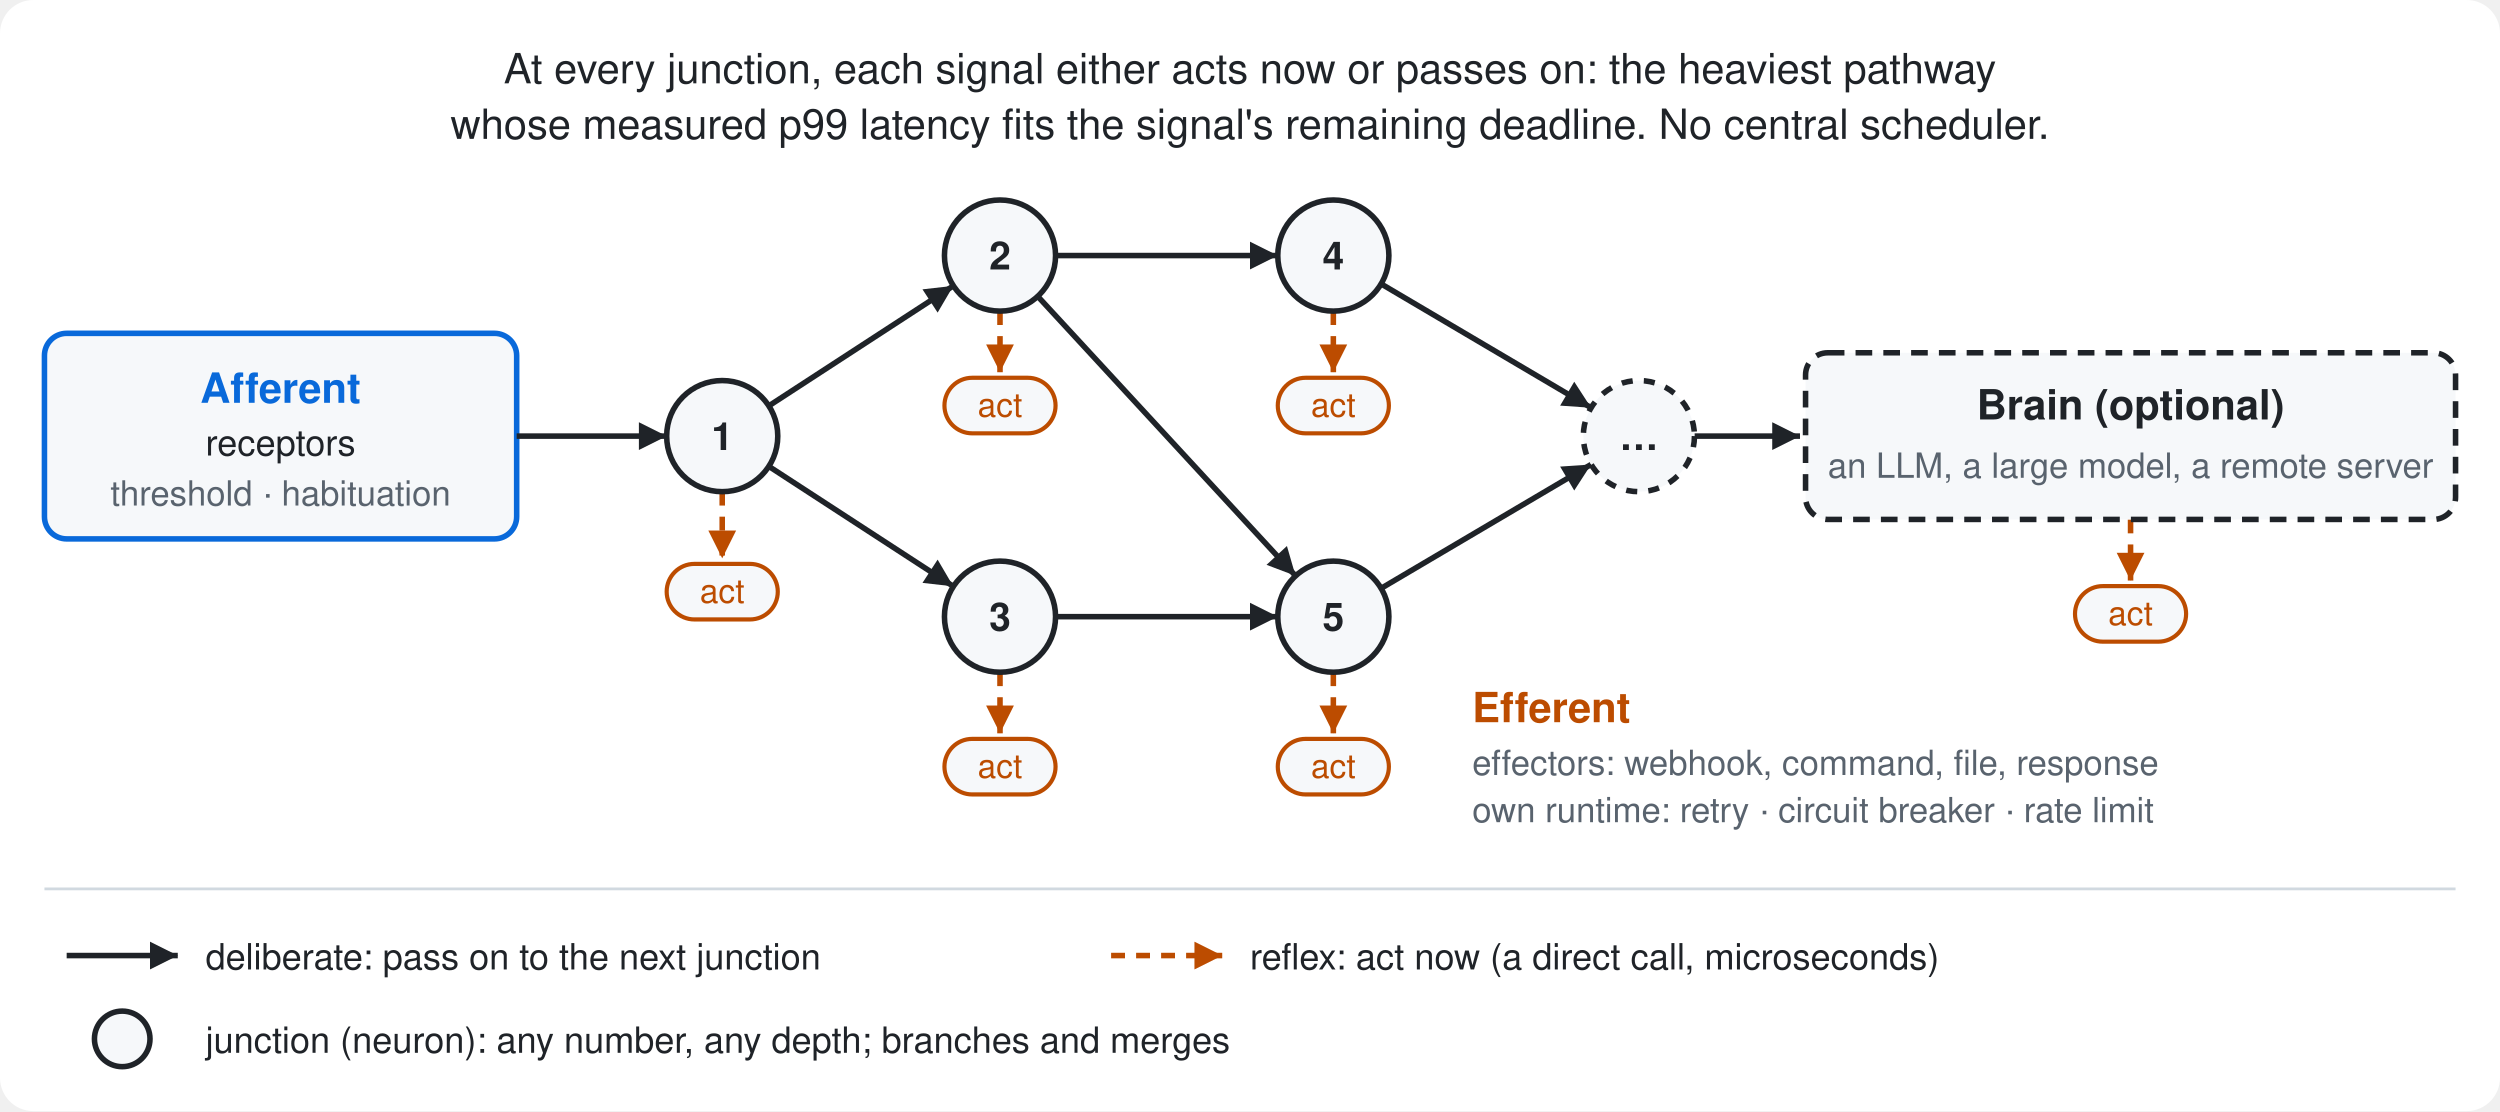
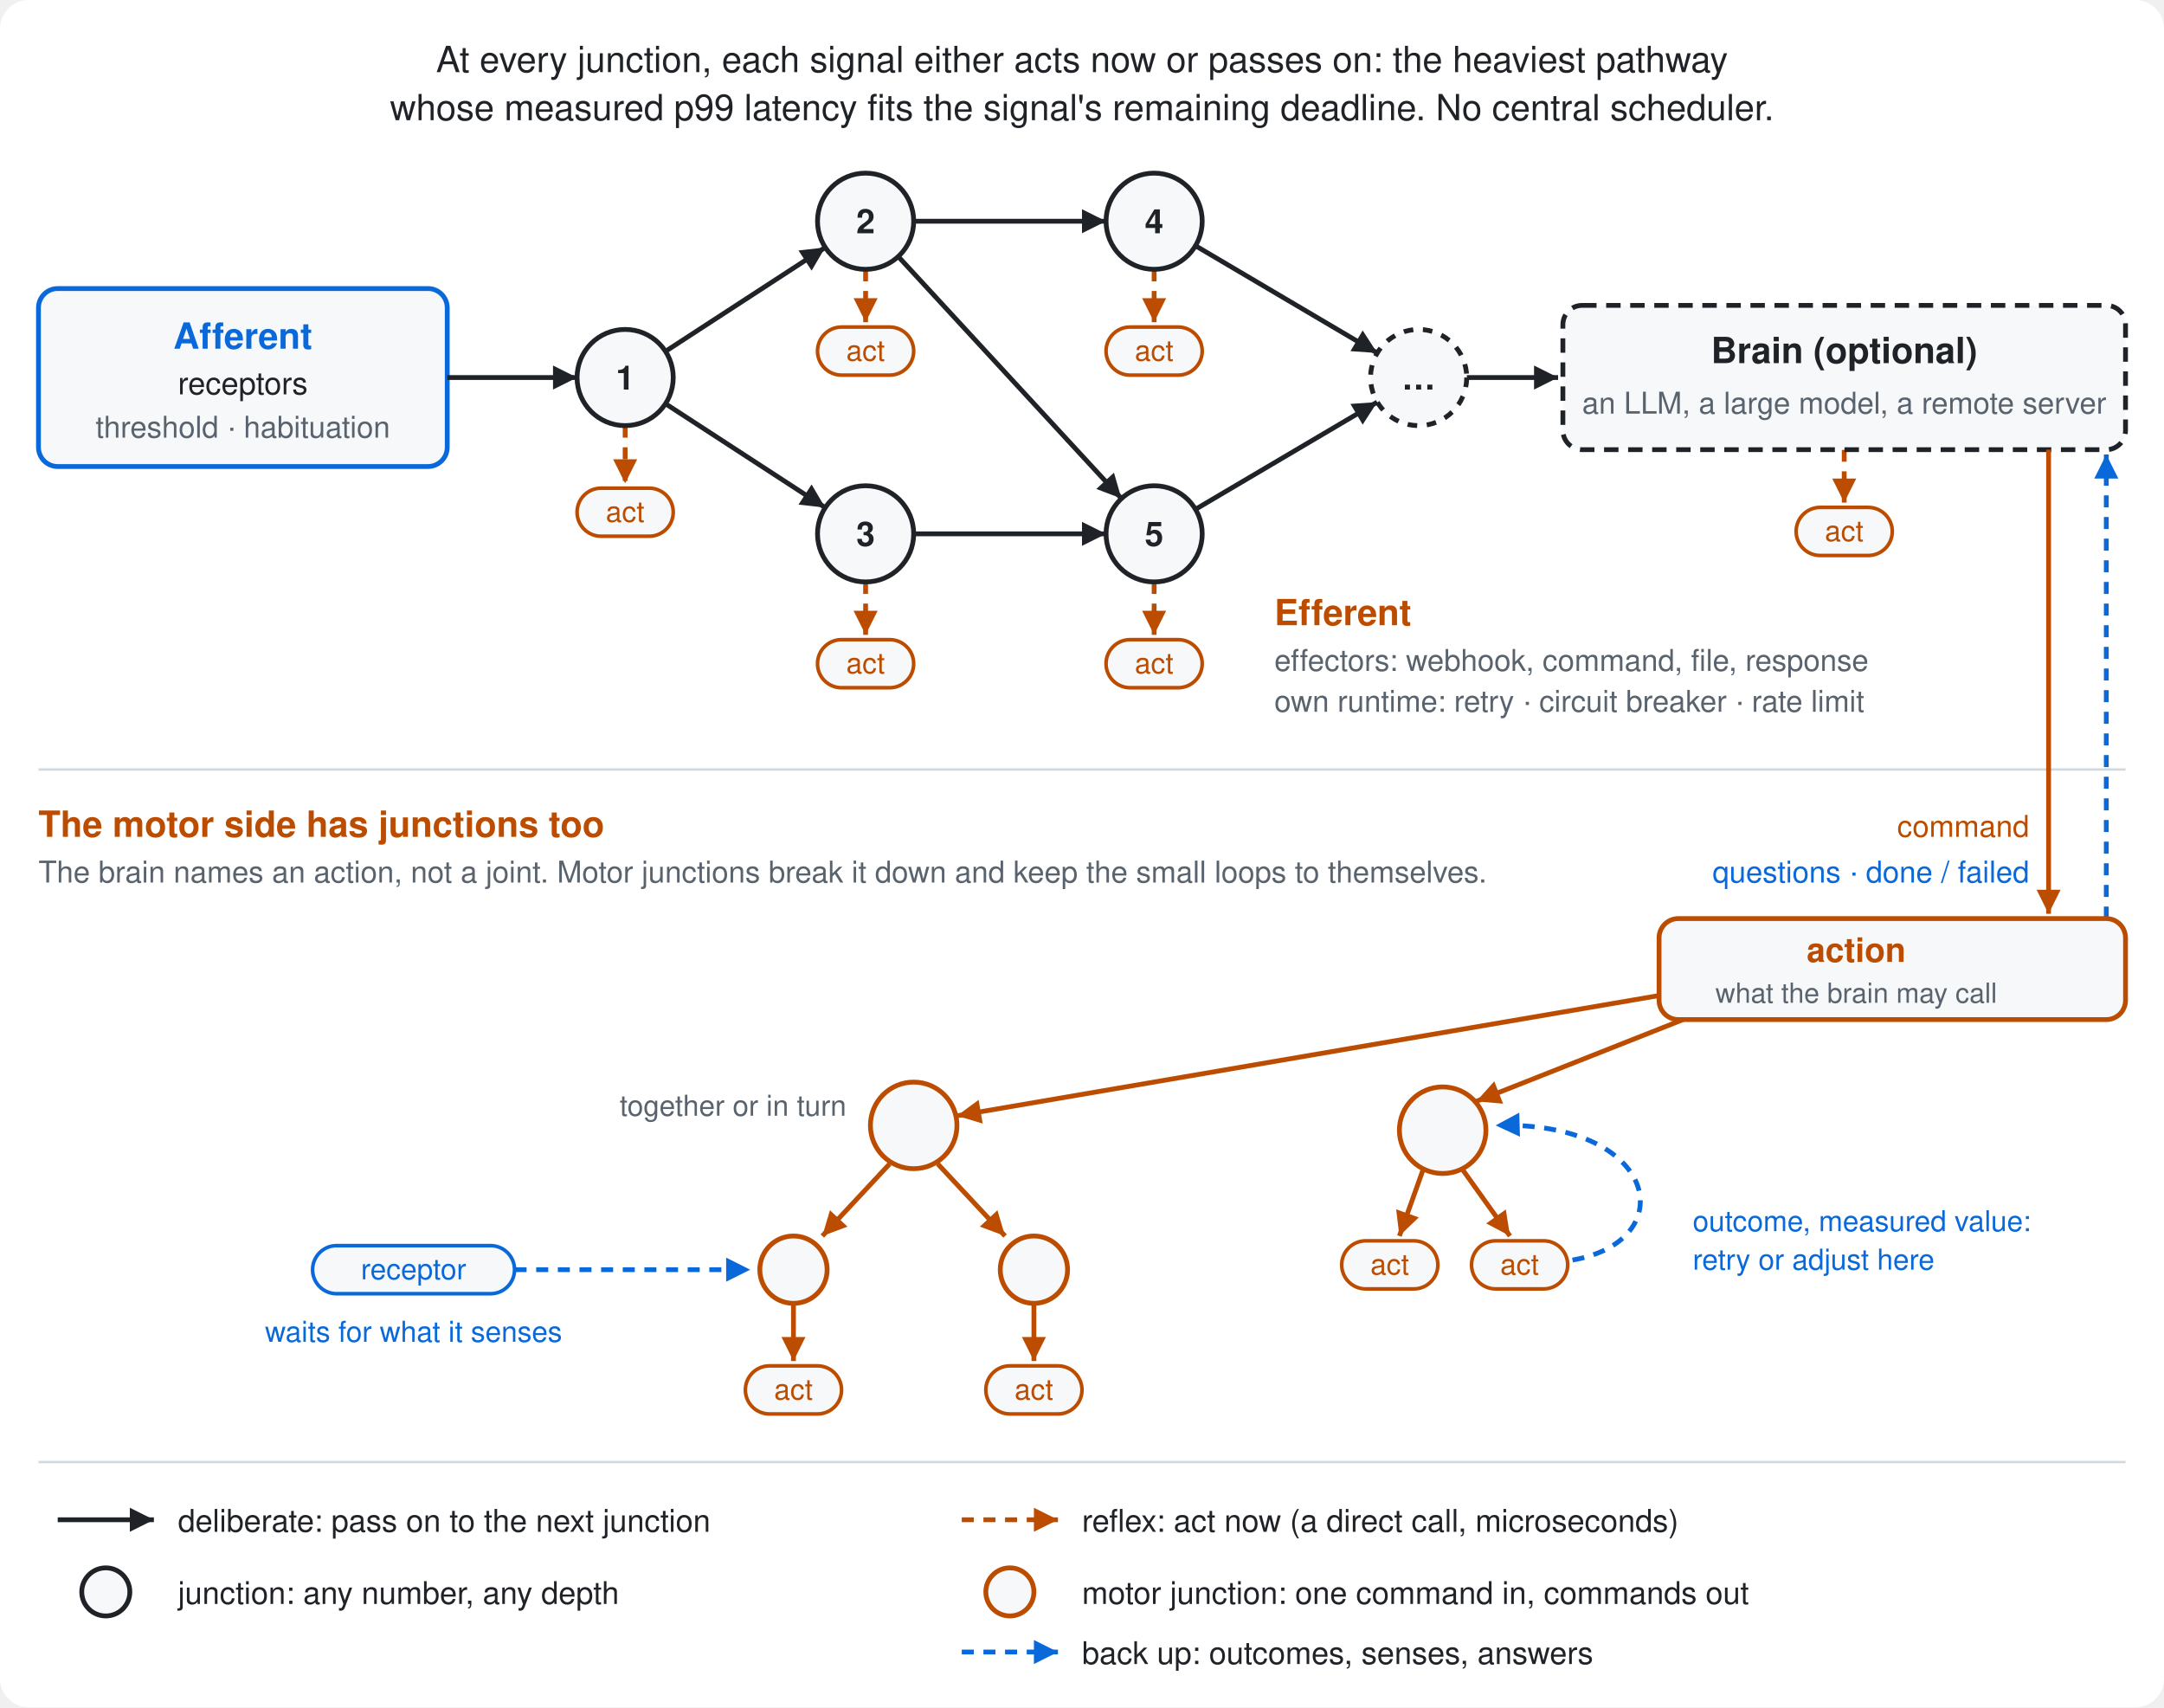
- <svg xmlns="http://www.w3.org/2000/svg" width="900" height="400" viewBox="0 0 900 400" font-family="-apple-system, 'Segoe UI', Helvetica, Arial, sans-serif" role="img" aria-labelledby="title desc">
+ <svg xmlns="http://www.w3.org/2000/svg" width="900" height="710" viewBox="0 0 900 710" font-family="-apple-system, 'Segoe UI', Helvetica, Arial, sans-serif" role="img" aria-labelledby="title desc">
  <defs>
    <marker id="arrow" viewBox="0 0 10 10" refX="10" refY="5" markerWidth="5" markerHeight="5" orient="auto-start-reverse">
      <path d="M0,0 L10,5 L0,10 z" fill="#1f2328" />
    </marker>
    <marker id="arrow-act" viewBox="0 0 10 10" refX="10" refY="5" markerWidth="5" markerHeight="5" orient="auto-start-reverse">
      <path d="M0,0 L10,5 L0,10 z" fill="#bc4c00" />
    </marker>
+     <marker id="arrow-back" viewBox="0 0 10 10" refX="10" refY="5" markerWidth="5" markerHeight="5" orient="auto-start-reverse">
+       <path d="M0,0 L10,5 L0,10 z" fill="#0969da" />
+     </marker>
  </defs>
-   <rect x="0" y="0" width="900" height="400" rx="12" fill="#ffffff" />
+   <rect x="0" y="0" width="900" height="710" rx="12" fill="#ffffff" />
  <text x="450" y="30" text-anchor="middle" font-size="15" fill="#1f2328">At every junction, each signal either acts now or passes on: the heaviest pathway</text>
  <text x="450" y="50" text-anchor="middle" font-size="15" fill="#1f2328">whose measured p99 latency fits the signal's remaining deadline. No central scheduler.</text>
  <g transform="translate(0,30)">
    <rect x="16" y="90" width="170" height="74" rx="8" fill="#f6f8fa" stroke="#0969da" stroke-width="2" />
    <text x="101" y="115" text-anchor="middle" font-size="15" font-weight="bold" fill="#0969da">Afferent</text>
    <text x="101" y="134" text-anchor="middle" font-size="13" fill="#1f2328">receptors</text>
    <text x="101" y="152" text-anchor="middle" font-size="12.5" fill="#59636e">threshold · habituation</text>
    <g stroke="#1f2328" stroke-width="2" fill="none" marker-end="url(#arrow)">
      <line x1="186" y1="127" x2="240" y2="127" />
      <line x1="276.8" y1="116.1" x2="343.2" y2="72.9" />
      <line x1="276.8" y1="137.9" x2="343.2" y2="181.1" />
      <line x1="380" y1="62" x2="460" y2="62" />
      <line x1="380" y1="192" x2="460" y2="192" />
      <line x1="373.6" y1="76.7" x2="466.4" y2="177.3" />
      <line x1="497.2" y1="72.2" x2="572.8" y2="116.8" />
      <line x1="497.2" y1="181.8" x2="572.8" y2="137.2" />
      <line x1="610" y1="127" x2="648" y2="127" />
    </g>
    <g stroke="#bc4c00" stroke-width="2" stroke-dasharray="5 4" fill="none" marker-end="url(#arrow-act)">
      <line x1="260" y1="147" x2="260" y2="171" />
      <line x1="360" y1="82" x2="360" y2="104" />
      <line x1="480" y1="82" x2="480" y2="104" />
      <line x1="360" y1="212" x2="360" y2="234" />
      <line x1="480" y1="212" x2="480" y2="234" />
      <line x1="767" y1="157" x2="767" y2="179" />
    </g>
    <g fill="#f6f8fa" stroke="#1f2328" stroke-width="2">
      <circle cx="260" cy="127" r="20" />
      <circle cx="360" cy="62" r="20" />
      <circle cx="360" cy="192" r="20" />
      <circle cx="480" cy="62" r="20" />
      <circle cx="480" cy="192" r="20" />
      <circle cx="590" cy="127" r="20" stroke-dasharray="4 4" />
    </g>
    <g font-size="14" font-weight="bold" text-anchor="middle" fill="#1f2328">
      <text x="260" y="132">1</text>
      <text x="360" y="67">2</text>
      <text x="360" y="197">3</text>
      <text x="480" y="67">4</text>
      <text x="480" y="197">5</text>
      <text x="590" y="132">…</text>
    </g>
    <rect x="650" y="97" width="234" height="60" rx="8" fill="#f6f8fa" stroke="#1f2328" stroke-width="2" stroke-dasharray="6 4" />
    <text x="767" y="121" text-anchor="middle" font-size="15" font-weight="bold" fill="#1f2328">Brain (optional)</text>
    <text x="767" y="142" text-anchor="middle" font-size="12.5" fill="#59636e">an LLM, a large model, a remote server</text>
    <g fill="#f6f8fa" stroke="#bc4c00" stroke-width="1.5">
      <rect x="240" y="173" width="40" height="20" rx="10" />
      <rect x="340" y="106" width="40" height="20" rx="10" />
      <rect x="460" y="106" width="40" height="20" rx="10" />
      <rect x="340" y="236" width="40" height="20" rx="10" />
      <rect x="460" y="236" width="40" height="20" rx="10" />
      <rect x="747" y="181" width="40" height="20" rx="10" />
    </g>
    <g font-size="12" text-anchor="middle" fill="#bc4c00">
      <text x="260" y="187">act</text>
      <text x="360" y="120">act</text>
      <text x="480" y="120">act</text>
      <text x="360" y="250">act</text>
      <text x="480" y="250">act</text>
      <text x="767" y="195">act</text>
    </g>
    <text x="530" y="230" font-size="15" font-weight="bold" fill="#bc4c00">Efferent</text>
    <text x="530" y="249" font-size="12.5" fill="#59636e">effectors: webhook, command, file, response</text>
    <text x="530" y="266" font-size="12.5" fill="#59636e">own runtime: retry · circuit breaker · rate limit</text>
    <line x1="16" y1="290" x2="884" y2="290" stroke="#d1d9e0" stroke-width="1" />
-     <line x1="24" y1="314" x2="64" y2="314" stroke="#1f2328" stroke-width="2" marker-end="url(#arrow)" />
-     <text x="74" y="319" font-size="13" fill="#1f2328">deliberate: pass on to the next junction</text>
-     <line x1="400" y1="314" x2="440" y2="314" stroke="#bc4c00" stroke-width="2" stroke-dasharray="5 4" marker-end="url(#arrow-act)" />
-     <text x="450" y="319" font-size="13" fill="#1f2328">reflex: act now (a direct call, microseconds)</text>
-     <circle cx="44" cy="344" r="10" fill="#f6f8fa" stroke="#1f2328" stroke-width="2" />
-     <text x="74" y="349" font-size="13" fill="#1f2328">junction (neuron): any number, any depth; branches and merges</text>
+     <text x="16" y="318" font-size="15" font-weight="bold" fill="#bc4c00">The motor side has junctions too</text>
+     <text x="16" y="337" font-size="12.5" fill="#59636e">The brain names an action, not a joint. Motor junctions break it down and keep the small loops to themselves.</text>
+     <text x="844" y="318" text-anchor="end" font-size="12.5" fill="#bc4c00">command</text>
+     <text x="844" y="337" text-anchor="end" font-size="12.5" fill="#0969da">questions · done / failed</text>
+     <line x1="852" y1="157" x2="852" y2="350" stroke="#bc4c00" stroke-width="2" marker-end="url(#arrow-act)" />
+     <line x1="876" y1="352" x2="876" y2="159" stroke="#0969da" stroke-width="2" stroke-dasharray="5 4" marker-end="url(#arrow-back)" />
+     <rect x="690" y="352" width="194" height="42" rx="8" fill="#f6f8fa" stroke="#bc4c00" stroke-width="2" />
+     <text x="772" y="370" text-anchor="middle" font-size="14" font-weight="bold" fill="#bc4c00">action</text>
+     <text x="772" y="387" text-anchor="middle" font-size="11.5" fill="#59636e">what the brain may call</text>
+     <g stroke="#bc4c00" stroke-width="2" fill="none" marker-end="url(#arrow-act)">
+       <line x1="700" y1="394" x2="614" y2="428" />
+       <line x1="690" y1="384" x2="398" y2="434" />
+       <line x1="592" y1="456" x2="582" y2="484" />
+       <line x1="608" y1="456" x2="628" y2="484" />
+       <line x1="370" y1="454" x2="342" y2="484" />
+       <line x1="390" y1="454" x2="418" y2="484" />
+       <line x1="330" y1="512" x2="330" y2="536" />
+       <line x1="430" y1="512" x2="430" y2="536" />
+     </g>
+     <g fill="#f6f8fa" stroke="#bc4c00" stroke-width="2">
+       <circle cx="600" cy="440" r="18" />
+       <circle cx="380" cy="438" r="18" />
+       <circle cx="330" cy="498" r="14" />
+       <circle cx="430" cy="498" r="14" />
+     </g>
+     <g fill="#f6f8fa" stroke="#bc4c00" stroke-width="1.5">
+       <rect x="558" y="486" width="40" height="20" rx="10" />
+       <rect x="612" y="486" width="40" height="20" rx="10" />
+       <rect x="310" y="538" width="40" height="20" rx="10" />
+       <rect x="410" y="538" width="40" height="20" rx="10" />
+     </g>
+     <g font-size="12" text-anchor="middle" fill="#bc4c00">
+       <text x="578" y="500">act</text>
+       <text x="632" y="500">act</text>
+       <text x="330" y="552">act</text>
+       <text x="430" y="552">act</text>
+     </g>
+     <text x="352" y="434" text-anchor="end" font-size="12" fill="#59636e">together or in turn</text>
+     <path d="M654,494 C700,486 690,436 622,438" stroke="#0969da" stroke-width="2" stroke-dasharray="5 4" fill="none" marker-end="url(#arrow-back)" />
+     <text x="704" y="482" font-size="12" fill="#0969da">outcome, measured value:</text>
+     <text x="704" y="498" font-size="12" fill="#0969da">retry or adjust here</text>
+     <rect x="130" y="488" width="84" height="20" rx="10" fill="#f6f8fa" stroke="#0969da" stroke-width="1.5" />
+     <text x="172" y="502" text-anchor="middle" font-size="12" fill="#0969da">receptor</text>
+     <line x1="214" y1="498" x2="312" y2="498" stroke="#0969da" stroke-width="2" stroke-dasharray="5 4" marker-end="url(#arrow-back)" />
+     <text x="172" y="528" text-anchor="middle" font-size="12" fill="#0969da">waits for what it senses</text>
+     <line x1="16" y1="578" x2="884" y2="578" stroke="#d1d9e0" stroke-width="1" />
+     <line x1="24" y1="602" x2="64" y2="602" stroke="#1f2328" stroke-width="2" marker-end="url(#arrow)" />
+     <text x="74" y="607" font-size="13" fill="#1f2328">deliberate: pass on to the next junction</text>
+     <line x1="400" y1="602" x2="440" y2="602" stroke="#bc4c00" stroke-width="2" stroke-dasharray="5 4" marker-end="url(#arrow-act)" />
+     <text x="450" y="607" font-size="13" fill="#1f2328">reflex: act now (a direct call, microseconds)</text>
+     <circle cx="44" cy="632" r="10" fill="#f6f8fa" stroke="#1f2328" stroke-width="2" />
+     <text x="74" y="637" font-size="13" fill="#1f2328">junction: any number, any depth</text>
+     <circle cx="420" cy="632" r="10" fill="#f6f8fa" stroke="#bc4c00" stroke-width="2" />
+     <text x="450" y="637" font-size="13" fill="#1f2328">motor junction: one command in, commands out</text>
+     <line x1="400" y1="657" x2="440" y2="657" stroke="#0969da" stroke-width="2" stroke-dasharray="5 4" marker-end="url(#arrow-back)" />
+     <text x="450" y="662" font-size="13" fill="#1f2328">back up: outcomes, senses, answers</text>
  </g>
</svg>
